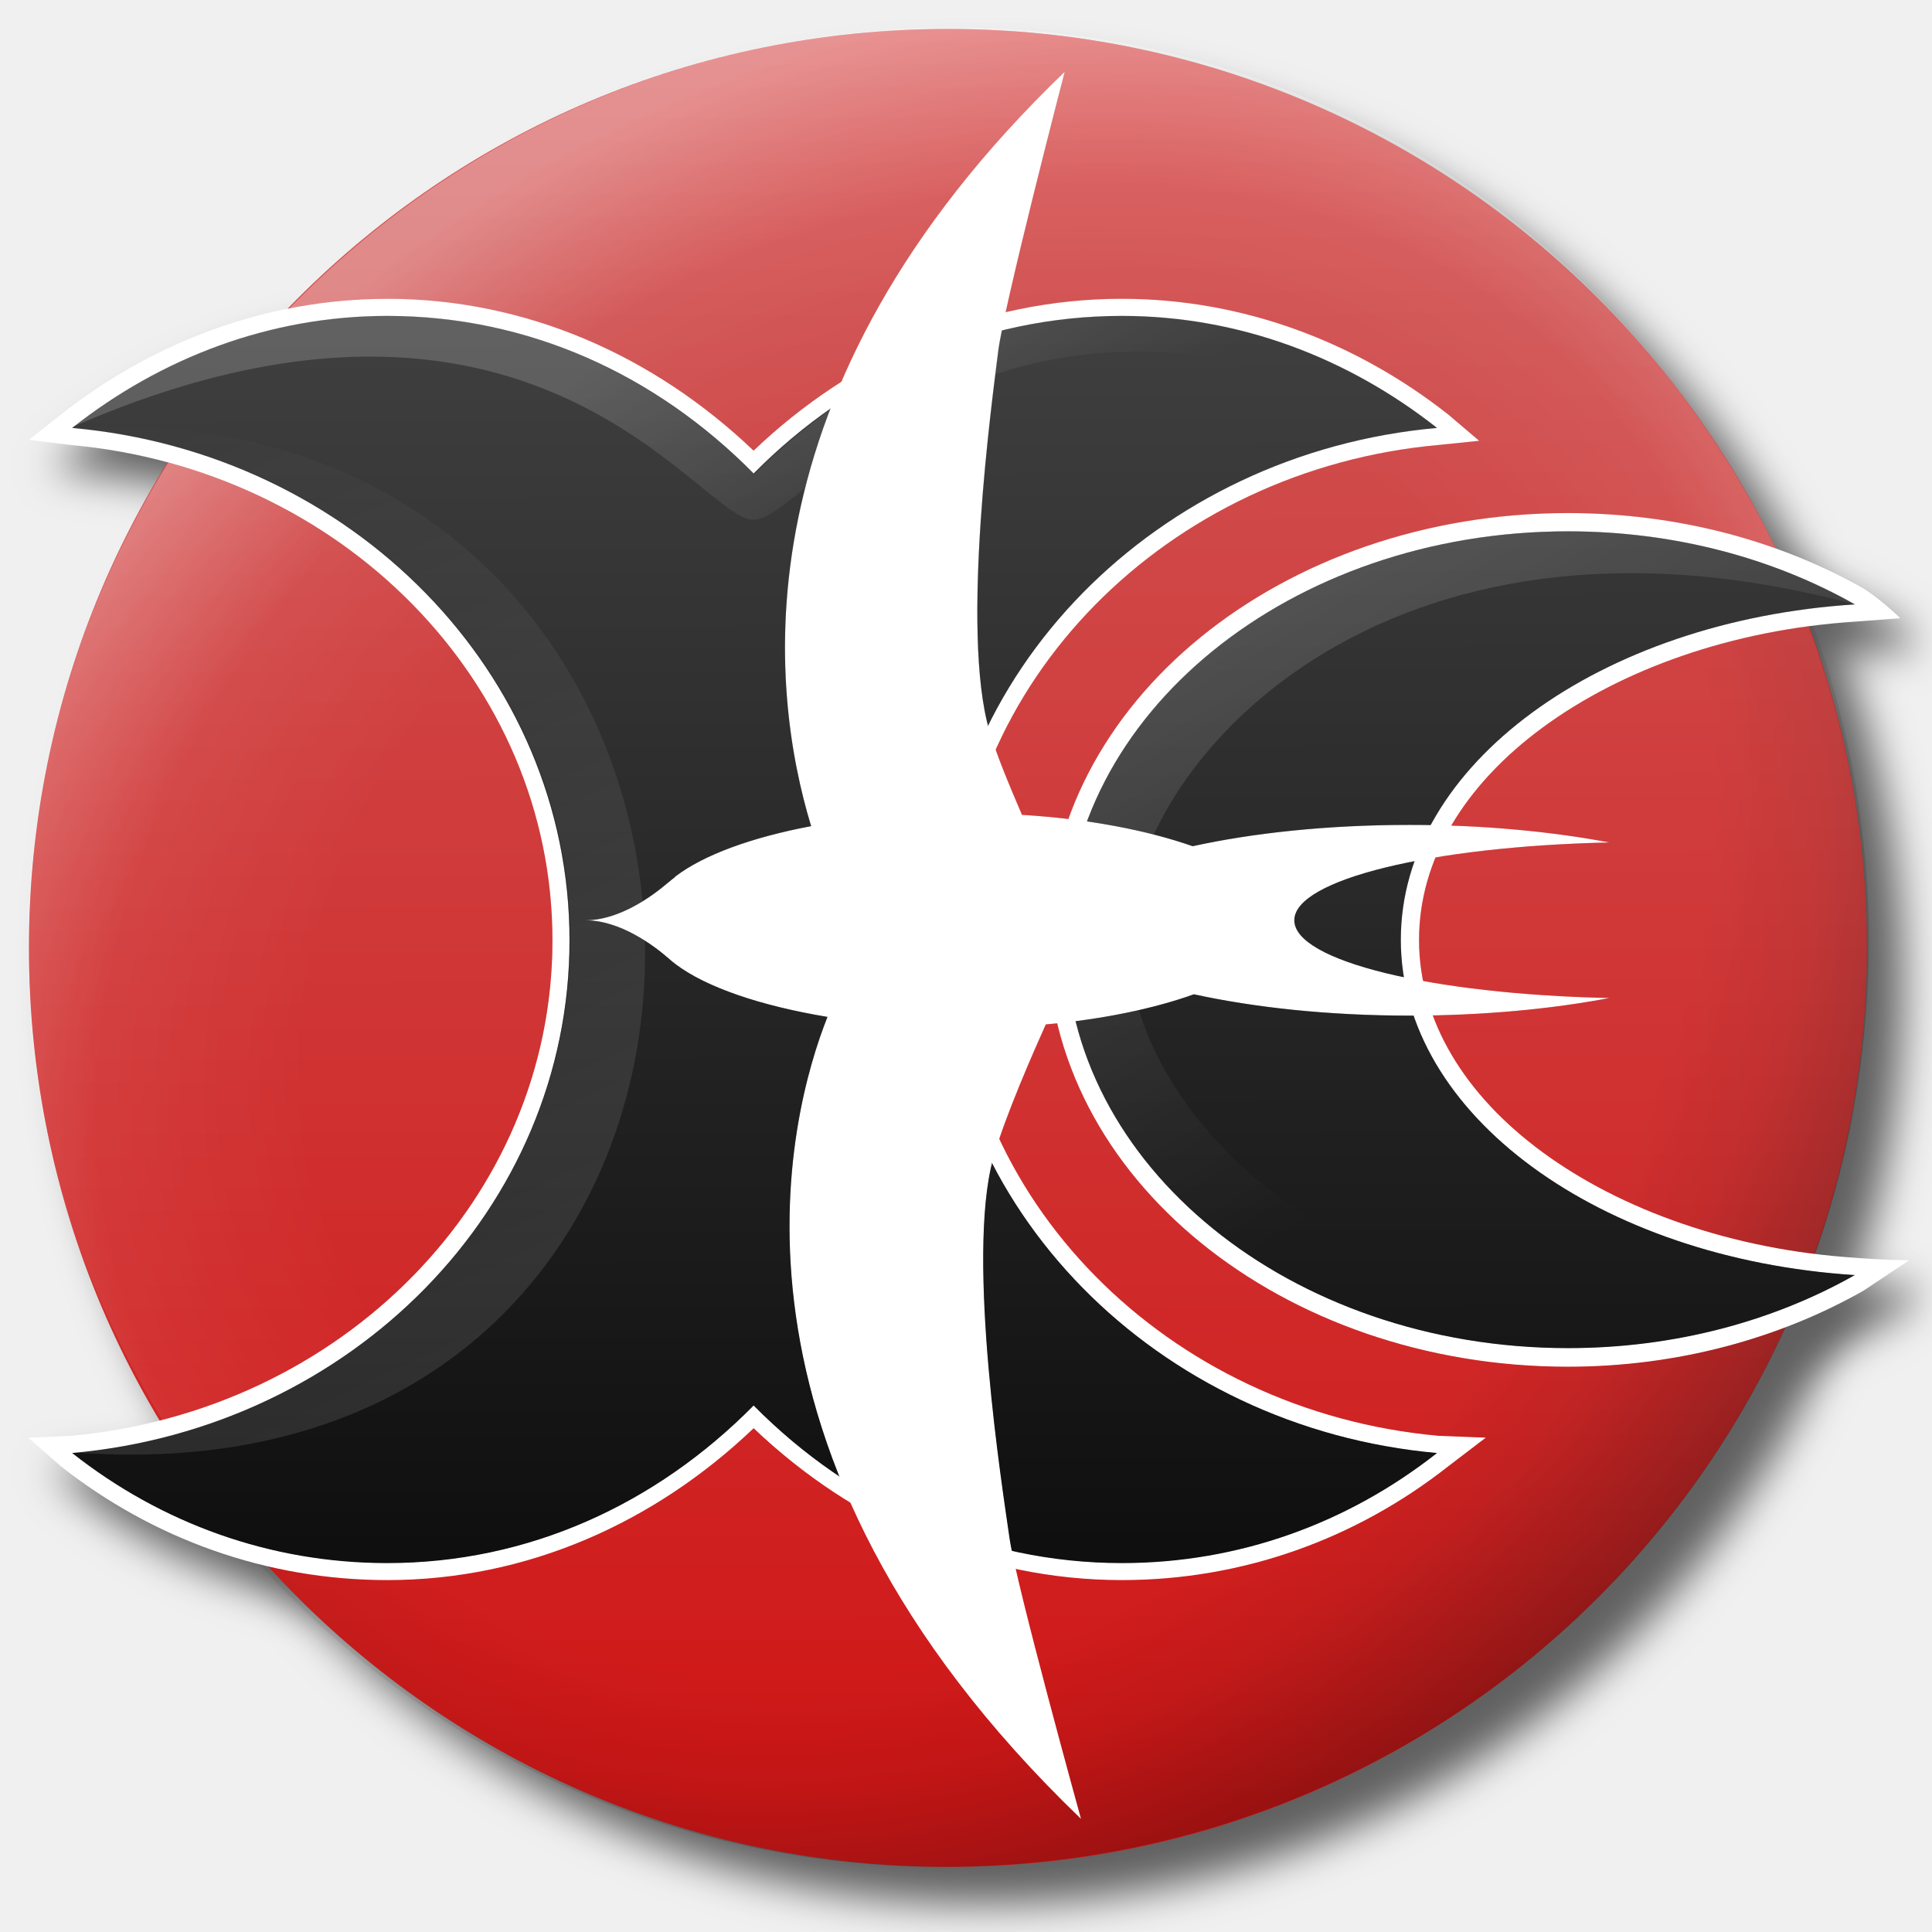
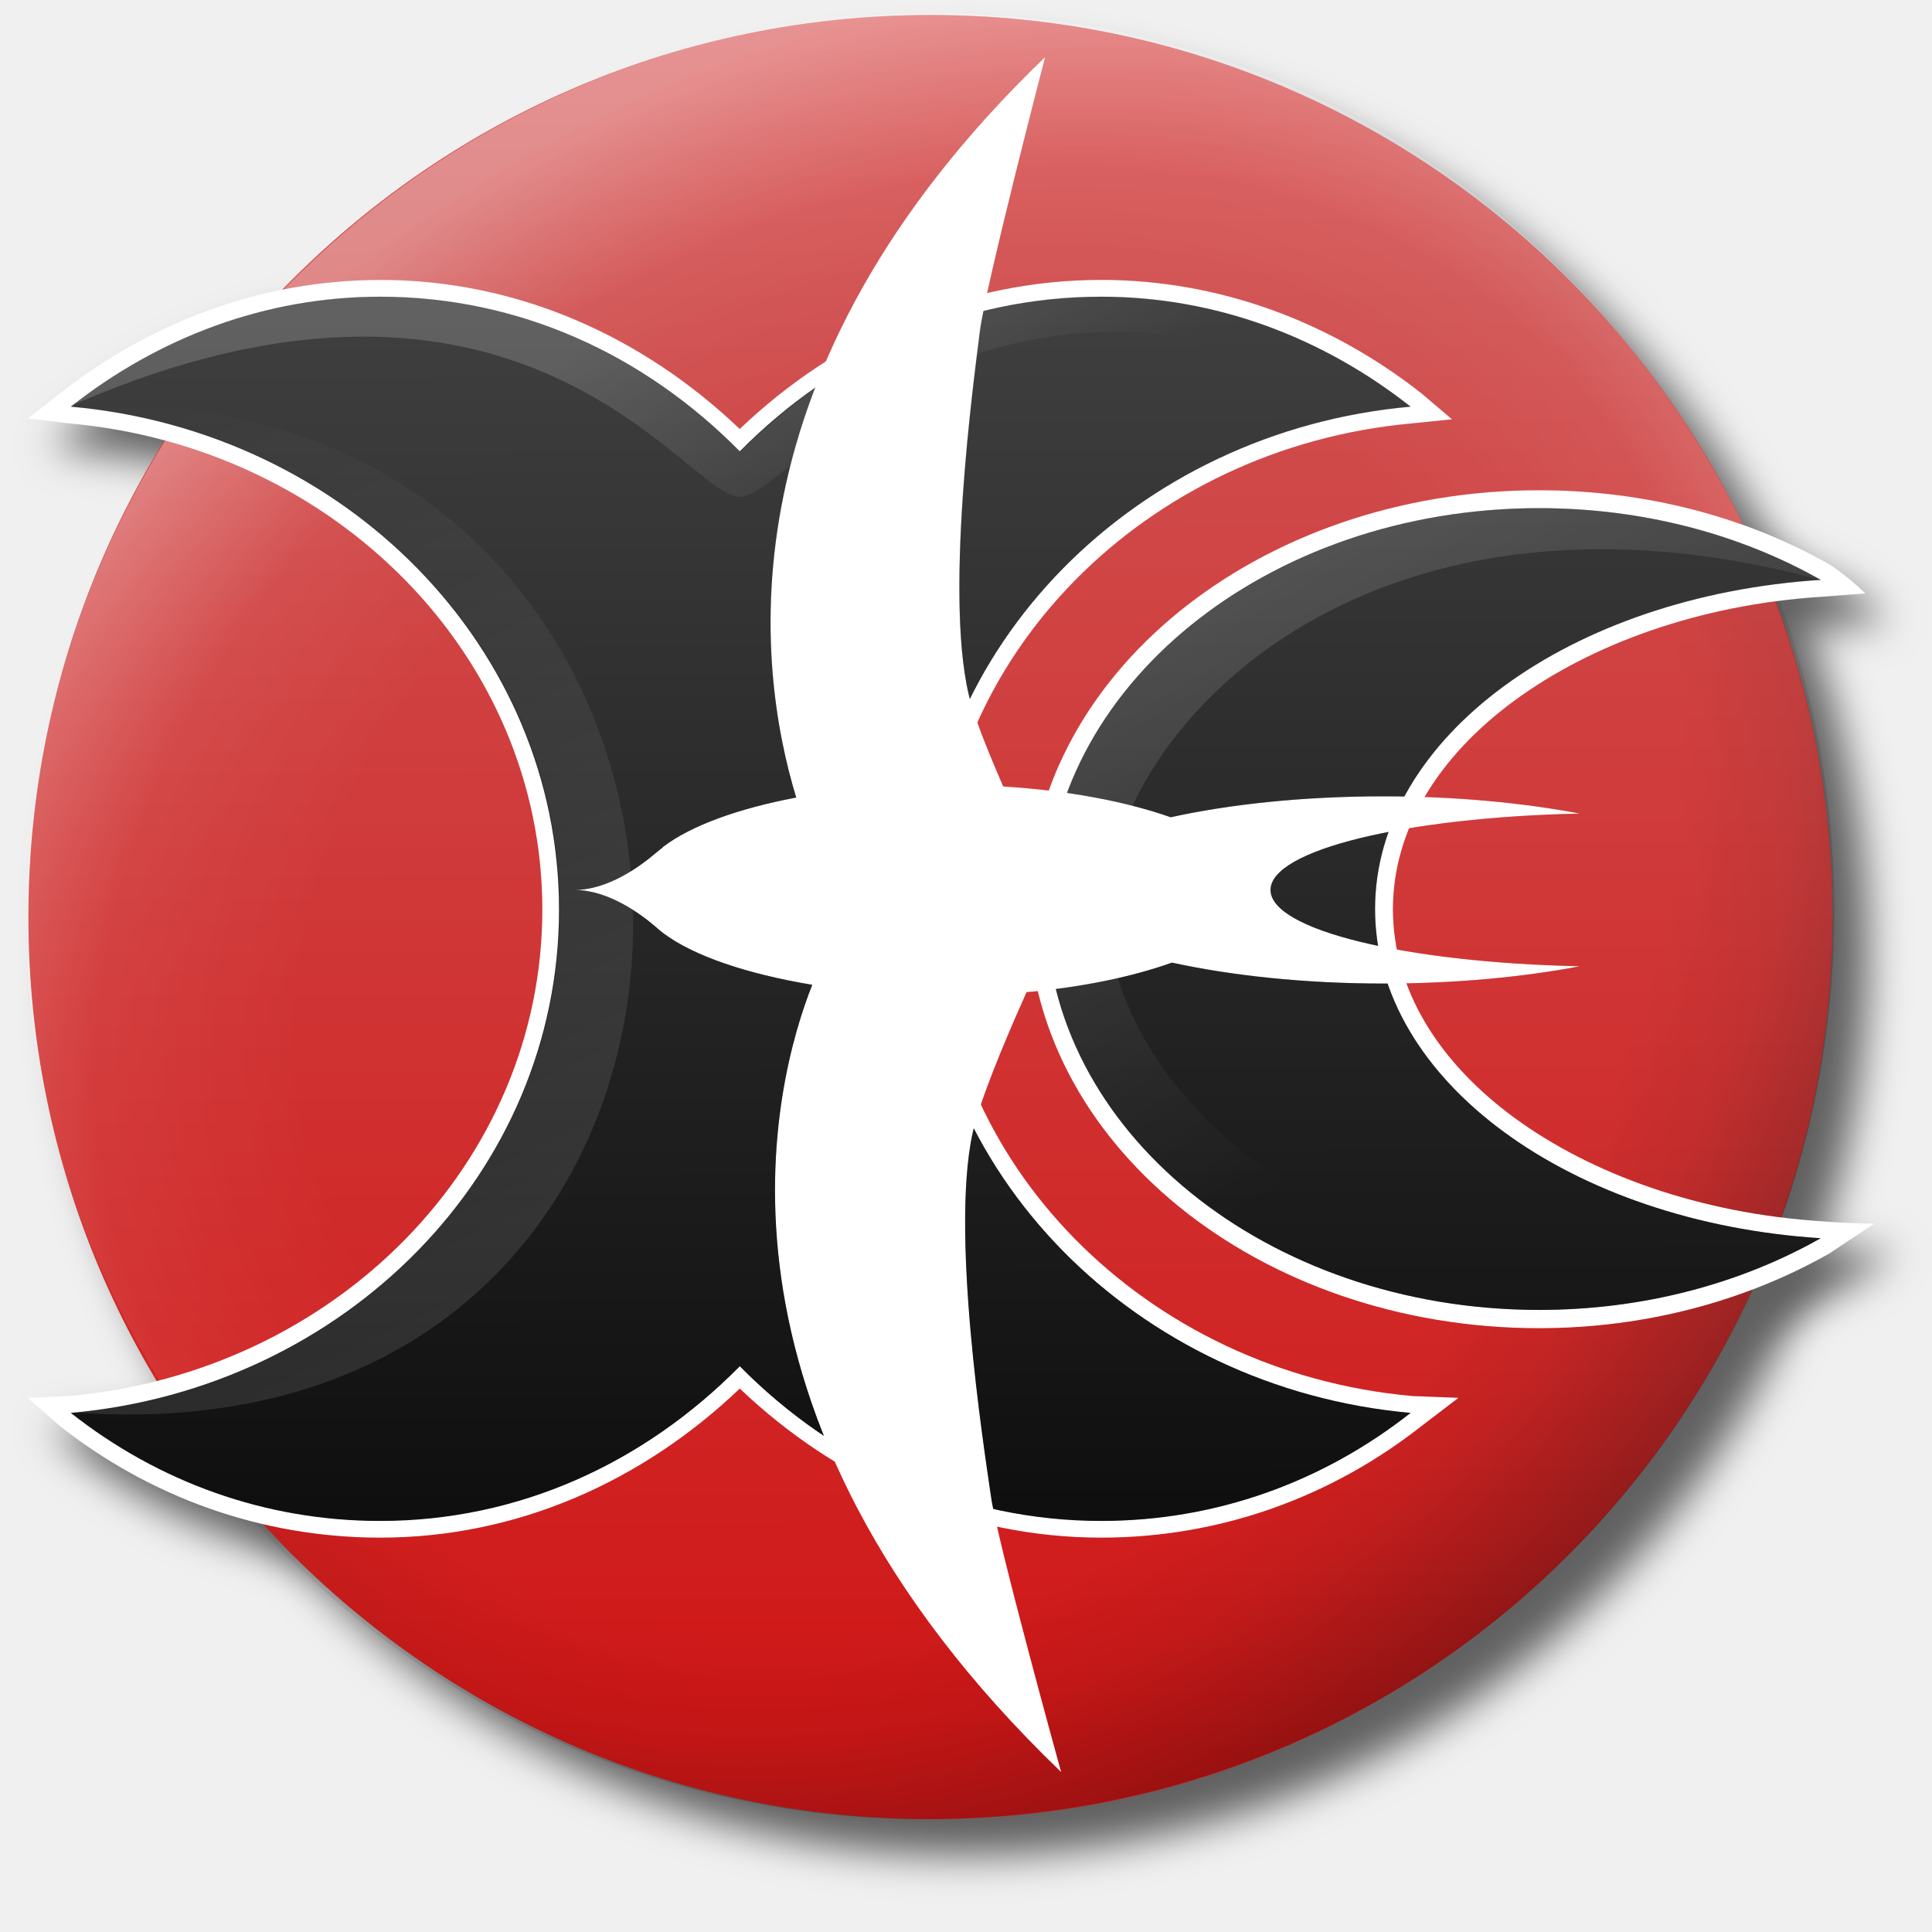
- <svg xmlns="http://www.w3.org/2000/svg" xmlns:xlink="http://www.w3.org/1999/xlink" width="267" height="267" id="svg6431" version="1.1" style="display:inline;enable-background:new" enable-background="new">
+ <svg xmlns="http://www.w3.org/2000/svg" xmlns:xlink="http://www.w3.org/1999/xlink" width="267" height="267" id="svg6431" version="1.1" style="display:inline;enable-background:new" viewBox="0 -14.8 272 272">
  <defs id="defs6433">
    <linearGradient id="linearGradient3737">
      <stop style="stop-color:#000000;stop-opacity:1;" offset="0" id="stop3739" />
      <stop style="stop-color:#ffffff;stop-opacity:1;" offset="1" id="stop3741" />
    </linearGradient>
    <linearGradient id="linearGradient5077">
      <stop style="stop-color:#fffeff;stop-opacity:1;" offset="0" id="stop5079" />
      <stop style="stop-color:#fffeff;stop-opacity:0;" offset="1" id="stop5081" />
    </linearGradient>
    <linearGradient id="linearGradient5091">
      <stop style="stop-color:#fffeff;stop-opacity:1;" offset="0" id="stop5093" />
      <stop style="stop-color:#fffeff;stop-opacity:0;" offset="1" id="stop5095" />
    </linearGradient>
    <linearGradient id="linearGradient5097">
      <stop style="stop-color:#fffeff;stop-opacity:1;" offset="0" id="stop5099" />
      <stop style="stop-color:#fffeff;stop-opacity:0;" offset="1" id="stop5101" />
    </linearGradient>
    <linearGradient xlink:href="#linearGradient5097" id="linearGradient6720" gradientUnits="userSpaceOnUse" gradientTransform="matrix(2.763134,0,0,2.821533,-909.8943,337.7867)" x1="354.729" y1="231.96" x2="331.811" y2="182.338" />
    <linearGradient xlink:href="#linearGradient5091" id="linearGradient6722" gradientUnits="userSpaceOnUse" gradientTransform="matrix(2.763134,0,0,2.821533,-909.8943,337.7867)" x1="362.675" y1="176.071" x2="371.379" y2="189.978" />
    <linearGradient xlink:href="#linearGradient5077" id="linearGradient6724" gradientUnits="userSpaceOnUse" gradientTransform="matrix(8.394934,0,0,8.394951,-5.622329,-7776.198)" spreadMethod="pad" x1="20.249" y1="1029.575" x2="25.564" y2="1038.782" />
    <radialGradient id="radialGradient5029-1" gradientUnits="userSpaceOnUse" cx="47.25" cy="82.5" r="3.78" fx="47.25" fy="82.5" gradientTransform="matrix(0.205043,0,0,0.205043,63.39111,1005.405)">
      <stop offset="0.286" style="stop-color:#000000;stop-opacity:0;" id="stop5031-7" />
      <stop id="stop4671-4" style="stop-color:#000000;stop-opacity:0;" offset="0.7" />
      <stop offset="0.8" style="stop-color:#000000;stop-opacity:0.196;" id="stop3766" />
      <stop offset="1.00" style="stop-color: rgb(0, 0, 0);" id="stop5033-0" />
    </radialGradient>
    <radialGradient r="15.977" fy="15.935" fx="15.977" cy="15.935" cx="15.977" gradientTransform="matrix(8.011541,-6.391535,5.190444,6.50602,-83.45232,125.4452)" gradientUnits="userSpaceOnUse" id="radialGradient3106" xlink:href="#radialGradient5029-1" />
    <radialGradient id="radialGradient5021-4" gradientUnits="userSpaceOnUse" cx="47.25" cy="82.5" r="3.78" fx="47.25" fy="82.5" gradientTransform="matrix(0.205043,0,0,0.205043,63.39111,1005.405)">
      <stop offset="0" style="stop-color:#ffffff;stop-opacity:0;" id="stop5025-8" />
      <stop id="stop3768" style="stop-color:#ffffff;stop-opacity:0;" offset="0.6" />
      <stop id="stop3721-8" style="stop-color:#ffffff;stop-opacity:0.196;" offset="0.8" />
      <stop id="stop3719-2" style="stop-color:#ffffff;stop-opacity:1;" offset="1" />
    </radialGradient>
    <radialGradient r="15.977" fy="-13.203" fx="26.492" cy="-13.203" cx="26.492" gradientTransform="matrix(4.322631,6.019453,-7.667295,5.505988,-92.44255,40.33294)" gradientUnits="userSpaceOnUse" id="radialGradient3743" xlink:href="#radialGradient5021-4" />
-     <filter id="filter3765" color-interpolation-filters="sRGB">
+     <filter id="filter3765" style="color-interpolation-filters:sRGB">
      <feBlend mode="lighten" in2="BackgroundImage" id="feBlend3767" />
    </filter>
-     <filter id="filter3884" color-interpolation-filters="sRGB">
+     <filter id="filter3884" style="color-interpolation-filters:sRGB">
      <feBlend mode="multiply" in2="BackgroundImage" id="feBlend3886" />
    </filter>
    <linearGradient xlink:href="#linearGradient3737" id="linearGradient3743" x1="131.902" y1="267" x2="131.221" y2="0" gradientUnits="userSpaceOnUse" />
    <filter id="filter3905">
      <feGaussianBlur stdDeviation="1.012" id="feGaussianBlur3907" />
    </filter>
    <filter id="filter3909">
      <feGaussianBlur stdDeviation="0.356" id="feGaussianBlur3911" />
    </filter>
    <filter id="filter3913">
      <feGaussianBlur stdDeviation="1.012" id="feGaussianBlur3915" />
    </filter>
    <filter id="filter3917">
      <feGaussianBlur stdDeviation="2.827" id="feGaussianBlur3919" />
    </filter>
  </defs>
-   <g id="layer4" style="opacity:0.6;display:inline;filter:url(#filter3884)" transform="translate(2.999992,2.999999)">
-     <g transform="matrix(2.763134,0,0,2.821533,-904.7377,-450.5755)" id="g28-4-8" style="fill:#ffffff;fill-opacity:1;stroke:none;display:inline;filter:url(#filter3905)">
+   <g id="layer4" style="display:inline;opacity:0.6;filter:url(#filter3884)" transform="translate(2.999992,-13.68749)">
+     <g transform="matrix(2.763134,0,0,2.821533,-904.7377,-450.5755)" id="g28-4-8" style="display:inline;fill:#ffffff;fill-opacity:1;stroke:none;filter:url(#filter3905)">
      <g id="g30-9-2" style="fill:#ffffff;fill-opacity:1;stroke:none" />
      <g id="g34-2-0" style="fill:#ffffff;fill-opacity:1;stroke:none" />
      <g id="g34-8-4-2" style="fill:#ffffff;fill-opacity:1;stroke:none" />
    </g>
-     <path style="fill:#000000;fill-opacity:1;fill-rule:nonzero;stroke:none;display:inline;filter:url(#filter3909);enable-background:new" id="path5438-7" d="m 31.954,15.935 a 15.977,15.977 0 1 1 -31.954,0 15.977,15.977 0 1 1 31.954,0 z" transform="matrix(7.948951,0,0,7.948951,5.957061,6.435168)" />
-     <g transform="matrix(2.763134,0,0,2.821533,-906.7377,-454.5755)" id="g28-4-1" style="fill:#000000;fill-opacity:1;stroke:none;display:inline;filter:url(#filter3913);enable-background:new">
+     <circle style="display:inline;fill:#000000;fill-opacity:1;fill-rule:nonzero;stroke:none;filter:url(#filter3909);enable-background:new" id="path5438-7" transform="matrix(7.948951,0,0,7.948951,5.957061,6.435168)" cx="15.977" cy="15.935" r="15.977" />
+     <g transform="matrix(2.763134,0,0,2.821533,-906.7377,-454.5755)" id="g28-4-1" style="display:inline;fill:#000000;fill-opacity:1;stroke:none;filter:url(#filter3913);enable-background:new">
      <g id="g30-9-26" style="fill:#000000;fill-opacity:1;stroke:none">
-         <path style="fill:#000000;fill-opacity:1" d="m 406.625,186.594 c -14.264,0 -26.031,9.25 -26.031,20.906 0,11.655 11.767,20.906 26.031,20.906 5.484,0 10.576,-1.387 14.781,-3.719 0,0 2.297,-1.497 2.297,-1.497 -1.381,-0.012 -2.66,-0.118 -2.66,-0.118 -6.222,-0.391 -11.756,-2.356 -15.669,-5.166 -3.913,-2.81 -6.188,-6.464 -6.188,-10.406 0,-3.942 2.274,-7.589 6.188,-10.406 3.913,-2.818 9.435,-4.795 15.656,-5.185 0,0 2.228,-0.166 2.228,-0.166 -1.082,-1.014 -1.853,-1.461 -1.853,-1.461 -4.209,-2.333 -9.3,-3.688 -14.781,-3.688 l 0,-2e-5 z" id="path4602-0" />
+         <path style="fill:#000000;fill-opacity:1" d="m 406.625,186.594 c -14.264,0 -26.031,9.25 -26.031,20.906 0,11.655 11.767,20.906 26.031,20.906 5.484,0 10.576,-1.387 14.781,-3.719 0,0 2.297,-1.497 2.297,-1.497 -1.381,-0.012 -2.66,-0.118 -2.66,-0.118 -6.222,-0.391 -11.756,-2.356 -15.669,-5.166 -3.913,-2.81 -6.188,-6.464 -6.188,-10.406 0,-3.942 2.274,-7.589 6.188,-10.406 3.913,-2.818 9.435,-4.795 15.656,-5.185 0,0 2.228,-0.166 2.228,-0.166 -1.082,-1.014 -1.853,-1.461 -1.853,-1.461 -4.209,-2.333 -9.3,-3.688 -14.781,-3.688 z" id="path4602-0" />
      </g>
      <g id="g34-2-4" style="fill:#000000;fill-opacity:1;stroke:none" />
      <g id="g34-8-4-9" style="fill:#000000;fill-opacity:1;stroke:none" />
    </g>
-     <path style="fill:#000000;fill-opacity:1;display:inline;filter:url(#filter3917);enable-background:new" d="m 53.675,42.299 c -16.747,0 -32.402,5.974 -45.123,16.002 0,0 -4.422,3.487 -4.422,3.487 0,0 5.734,0.705 5.734,0.705 37.502,3.35 66.635,32.798 66.635,68.471 0,35.679 -29.132,65.119 -66.635,68.472 0,0 -5.796,0.269 -5.796,0.269 0,0 4.484,3.931 4.484,3.931 12.737,10.036 28.402,15.741 45.123,15.741 19.353,0 36.974,-7.956 50.632,-20.987 13.689,13.052 31.532,20.987 50.894,20.987 16.72,0 32.383,-5.701 45.123,-15.741 0,0 5.175,-3.946 5.175,-3.946 0,0 -6.487,-0.252 -6.487,-0.252 -37.504,-3.352 -66.897,-32.8 -66.897,-68.472 0,-35.662 29.394,-65.123 66.897,-68.471 0,0 5.575,-0.571 5.575,-0.571 0,0 -4.263,-3.624 -4.263,-3.624 -12.723,-10.024 -28.376,-16.002 -45.123,-16.002 -19.362,0 -37.205,7.934 -50.894,20.987 C 90.65,50.253 73.028,42.299 53.675,42.299 l 0,8.39e-4 z" id="path4484-4" />
+     <path style="display:inline;fill:#000000;fill-opacity:1;filter:url(#filter3917);enable-background:new" d="m 53.675,42.299 c -16.747,0 -32.402,5.974 -45.123,16.002 0,0 -4.422,3.487 -4.422,3.487 0,0 5.734,0.705 5.734,0.705 37.502,3.35 66.635,32.798 66.635,68.471 0,35.679 -29.132,65.119 -66.635,68.472 0,0 -5.796,0.269 -5.796,0.269 0,0 4.484,3.931 4.484,3.931 12.737,10.036 28.402,15.741 45.123,15.741 19.353,0 36.974,-7.956 50.632,-20.987 13.689,13.052 31.532,20.987 50.894,20.987 16.72,0 32.383,-5.701 45.123,-15.741 0,0 5.175,-3.946 5.175,-3.946 0,0 -6.487,-0.252 -6.487,-0.252 -37.504,-3.352 -66.897,-32.8 -66.897,-68.472 0,-35.662 29.394,-65.123 66.897,-68.471 0,0 5.575,-0.571 5.575,-0.571 0,0 -4.263,-3.624 -4.263,-3.624 -12.723,-10.024 -28.376,-16.002 -45.123,-16.002 -19.362,0 -37.205,7.934 -50.894,20.987 C 90.65,50.253 73.028,42.299 53.675,42.299 v 8.39e-4 z" id="path4484-4" />
  </g>
-   <g id="layer3" style="display:inline" transform="translate(2.999992,211)">
-     <path style="fill:#d01717;fill-opacity:1;fill-rule:nonzero;stroke:none;display:inline" id="path5438" d="m 31.954,15.935 a 15.977,15.977 0 1 1 -31.954,0 15.977,15.977 0 1 1 31.954,0 z" transform="matrix(7.948951,0,0,7.948951,1,-206.6648)" />
+   <g id="layer3" style="display:inline" transform="translate(2.999992,194.3125)">
+     <circle style="display:inline;fill:#d01717;fill-opacity:1;fill-rule:nonzero;stroke:none" id="path5438" transform="matrix(7.948951,0,0,7.948951,1,-206.6648)" cx="15.977" cy="15.935" r="15.977" />
  </g>
-   <g id="layer2" style="opacity:0.343;display:inline" transform="translate(2.999992,2.999999)">
-     <path style="fill:url(#radialGradient3106);fill-opacity:1;fill-rule:nonzero;stroke:none;display:inline" d="M 25.6,204.562 C 48.989,235.165 85.765,255 127.256,255 c 71.656,0 128,-57.308 128,-128 0,-18.439 -3.981,-35.911 -11,-51.75 L 25.6,204.562 z" id="path4663" />
-     <path style="fill:url(#radialGradient3743);fill-opacity:1;fill-rule:nonzero;stroke:none;display:inline" d="M 27.915,205.591 244.258,76.664 C 223.598,31.588 181.053,0.8 128.8,0.8 58.108,0.8 0.8,58.107 0.8,128.799 c 0,29.201 10.654,55.254 27.115,76.791 z" id="path5438-17" />
+   <g id="layer2" style="display:inline;opacity:0.343" transform="translate(2.999992,-13.68749)">
+     <path style="display:inline;fill:url(#radialGradient3106);fill-opacity:1;fill-rule:nonzero;stroke:none" d="M 25.6,204.562 C 48.989,235.165 85.765,255 127.256,255 c 71.656,0 128,-57.308 128,-128 0,-18.439 -3.981,-35.911 -11,-51.75 z" id="path4663" />
+     <path style="display:inline;fill:url(#radialGradient3743);fill-opacity:1;fill-rule:nonzero;stroke:none" d="M 27.915,205.591 244.258,76.664 C 223.598,31.588 181.053,0.8 128.8,0.8 58.108,0.8 0.8,58.107 0.8,128.799 c 0,29.201 10.654,55.254 27.115,76.791 z" id="path5438-17" />
  </g>
-   <g id="layer10" style="display:inline" transform="translate(2.999992,2.999999)">
-     <g transform="matrix(2.763134,0,0,2.821533,-909.8943,-458.5755)" id="g28-4" style="fill:#ffffff;fill-opacity:1;stroke:none;display:inline">
+   <g id="layer10" style="display:inline" transform="translate(2.999992,-13.68749)">
+     <g transform="matrix(2.763134,0,0,2.821533,-909.8943,-458.5755)" id="g28-4" style="display:inline;fill:#ffffff;fill-opacity:1;stroke:none">
      <g id="g30-9" style="fill:#ffffff;fill-opacity:1;stroke:none">
-         <path style="fill:#ffffff;fill-opacity:1" d="m 406.625,186.594 c -14.264,0 -26.031,9.25 -26.031,20.906 0,11.655 11.767,20.906 26.031,20.906 5.484,0 10.576,-1.387 14.781,-3.719 0,0 2.297,-1.497 2.297,-1.497 -1.381,-0.012 -2.66,-0.118 -2.66,-0.118 -6.222,-0.391 -11.756,-2.356 -15.669,-5.166 -3.913,-2.81 -6.188,-6.464 -6.188,-10.406 0,-3.942 2.274,-7.589 6.188,-10.406 3.913,-2.818 9.435,-4.795 15.656,-5.185 0,0 2.228,-0.166 2.228,-0.166 -1.082,-1.014 -1.853,-1.461 -1.853,-1.461 -4.209,-2.333 -9.3,-3.688 -14.781,-3.688 l 0,-2e-5 z" id="path4602" />
+         <path style="fill:#ffffff;fill-opacity:1" d="m 406.625,186.594 c -14.264,0 -26.031,9.25 -26.031,20.906 0,11.655 11.767,20.906 26.031,20.906 5.484,0 10.576,-1.387 14.781,-3.719 0,0 2.297,-1.497 2.297,-1.497 -1.381,-0.012 -2.66,-0.118 -2.66,-0.118 -6.222,-0.391 -11.756,-2.356 -15.669,-5.166 -3.913,-2.81 -6.188,-6.464 -6.188,-10.406 0,-3.942 2.274,-7.589 6.188,-10.406 3.913,-2.818 9.435,-4.795 15.656,-5.185 0,0 2.228,-0.166 2.228,-0.166 -1.082,-1.014 -1.853,-1.461 -1.853,-1.461 -4.209,-2.333 -9.3,-3.688 -14.781,-3.688 z" id="path4602" />
      </g>
      <g id="g34-2" style="fill:#ffffff;fill-opacity:1;stroke:none" />
      <g id="g34-8-4" style="fill:#ffffff;fill-opacity:1;stroke:none" />
    </g>
-     <path transform="matrix(8.394934,0,0,8.394951,-5.622329,-8572.56)" style="fill:#ffffff;fill-opacity:1;display:inline" d="m 6.688,1025.719 c -1.995,0 -3.86,0.712 -5.375,1.906 0,0 -0.527,0.415 -0.527,0.415 0,0 0.683,0.084 0.683,0.084 4.467,0.399 7.938,3.907 7.938,8.156 0,4.25 -3.47,7.757 -7.938,8.156 0,0 -0.69,0.032 -0.69,0.032 0,0 0.534,0.468 0.534,0.468 1.517,1.196 3.383,1.875 5.375,1.875 2.305,0 4.404,-0.948 6.031,-2.5 1.631,1.555 3.756,2.5 6.062,2.5 1.992,0 3.857,-0.679 5.375,-1.875 0,0 0.616,-0.47 0.616,-0.47 0,0 -0.773,-0.03 -0.773,-0.03 -4.467,-0.399 -7.969,-3.907 -7.969,-8.156 0,-4.248 3.501,-7.757 7.969,-8.156 0,0 0.664,-0.068 0.664,-0.068 0,0 -0.508,-0.432 -0.508,-0.432 -1.516,-1.194 -3.38,-1.906 -5.375,-1.906 -2.306,0 -4.432,0.945 -6.062,2.5 -1.627,-1.552 -3.726,-2.5 -6.031,-2.5 l 0,10e-5 z" id="path4484" />
+     <path transform="matrix(8.394934,0,0,8.394951,-5.622329,-8572.56)" style="display:inline;fill:#ffffff;fill-opacity:1" d="m 6.688,1025.719 c -1.995,0 -3.86,0.712 -5.375,1.906 0,0 -0.527,0.415 -0.527,0.415 0,0 0.683,0.084 0.683,0.084 4.467,0.399 7.938,3.907 7.938,8.156 0,4.25 -3.47,7.757 -7.938,8.156 0,0 -0.69,0.032 -0.69,0.032 0,0 0.534,0.468 0.534,0.468 1.517,1.196 3.383,1.875 5.375,1.875 2.305,0 4.404,-0.948 6.031,-2.5 1.631,1.555 3.756,2.5 6.062,2.5 1.992,0 3.857,-0.679 5.375,-1.875 0,0 0.616,-0.47 0.616,-0.47 0,0 -0.773,-0.03 -0.773,-0.03 -4.467,-0.399 -7.969,-3.907 -7.969,-8.156 0,-4.248 3.501,-7.757 7.969,-8.156 0,0 0.664,-0.068 0.664,-0.068 0,0 -0.508,-0.432 -0.508,-0.432 -1.516,-1.194 -3.38,-1.906 -5.375,-1.906 -2.306,0 -4.432,0.945 -6.062,2.5 -1.627,-1.552 -3.726,-2.5 -6.031,-2.5 v 10e-5 z" id="path4484" />
  </g>
-   <g id="layer1" transform="translate(2.999992,-793.3622)" style="display:inline">
+   <g id="layer1" transform="translate(2.999992,-810.0497)" style="display:inline">
    <g style="fill:#000000" id="g30" transform="matrix(2.763134,0,0,2.821533,-909.8943,337.7867)">
      <path id="path32" d="m 398.274,207.492 c 0,-8.577 9.966,-15.625 22.708,-16.425 -4.068,-2.255 -9.011,-3.578 -14.346,-3.578 -13.878,0 -25.129,8.955 -25.129,20.003 0,11.046 11.251,20.003 25.129,20.003 5.334,0 10.278,-1.323 14.346,-3.578 -12.742,-0.801 -22.708,-7.848 -22.708,-16.425 z" style="fill:#000000" />
    </g>
-     <path transform="matrix(8.394934,0,0,8.394951,-5.622329,-7776.198)" style="fill:#000000" id="path7570" d="m 6.688,1026 c -1.926,0 -3.718,0.685 -5.188,1.844 4.603,0.411 8.188,4.032 8.188,8.437 0,4.406 -3.584,8.026 -8.188,8.438 1.469,1.158 3.261,1.812 5.188,1.812 2.324,0 4.425,-0.968 6.031,-2.594 1.606,1.626 3.738,2.594 6.062,2.594 1.926,0 3.718,-0.654 5.188,-1.812 -4.603,-0.411 -8.219,-4.031 -8.219,-8.438 0,-4.406 3.615,-8.027 8.219,-8.437 -1.47,-1.158 -3.261,-1.844 -5.188,-1.844 -2.324,0 -4.457,0.968 -6.062,2.594 C 11.113,1026.968 9.012,1026 6.688,1026 z" />
+     <path transform="matrix(8.394934,0,0,8.394951,-5.622329,-7776.198)" style="fill:#000000" id="path7570" d="m 6.688,1026 c -1.926,0 -3.718,0.685 -5.188,1.844 4.603,0.411 8.188,4.032 8.188,8.437 0,4.406 -3.584,8.026 -8.188,8.438 1.469,1.158 3.261,1.812 5.188,1.812 2.324,0 4.425,-0.968 6.031,-2.594 1.606,1.626 3.738,2.594 6.062,2.594 1.926,0 3.718,-0.654 5.188,-1.812 -4.603,-0.411 -8.219,-4.031 -8.219,-8.438 0,-4.406 3.615,-8.027 8.219,-8.437 -1.47,-1.158 -3.261,-1.844 -5.188,-1.844 -2.324,0 -4.457,0.968 -6.062,2.594 C 11.113,1026.968 9.012,1026 6.688,1026 Z" />
  </g>
-   <g style="display:inline;opacity:0.323" transform="translate(2.999992,-793.3622)" id="g3651">
-     <path id="path3659" d="m 6.944,852.396 c 19.323,1.727 36.538,10.189 48.923,22.843 12.385,12.655 19.939,29.5 19.939,47.995 0,18.495 -7.554,35.341 -19.939,47.994 C 43.482,983.881 26.266,992.344 6.944,994.071 60.574,998.228 86.554,961.466 86.136,924.336 85.719,887.205 58.904,849.707 6.944,852.396 z" style="opacity:0.5;fill:url(#linearGradient6720);fill-opacity:1" />
+   <g style="display:inline;opacity:0.323" transform="translate(2.999992,-810.0497)" id="g3651">
+     <path id="path3659" d="m 6.944,852.396 c 19.323,1.727 36.538,10.189 48.923,22.843 12.385,12.655 19.939,29.5 19.939,47.995 0,18.495 -7.554,35.341 -19.939,47.994 C 43.482,983.881 26.266,992.344 6.944,994.071 60.574,998.228 86.554,961.466 86.136,924.336 85.719,887.205 58.904,849.707 6.944,852.396 Z" style="opacity:0.5;fill:url(#linearGradient6720);fill-opacity:1" />
    <path id="path3661" d="m 195.533,852.396 c -12.337,-9.721 -27.336,-15.426 -43.508,-15.426 -19.51,0 -37.308,8.293 -50.789,21.941 -13.481,-13.649 -31.276,-21.941 -50.786,-21.941 -16.173,0 -31.171,5.703 -43.506,15.426 63.661,-27.857 86.738,12.807 94.17,12.807 7.91,0 31.887,-42.276 94.419,-12.807 z" style="opacity:0.6;fill:url(#linearGradient6722);fill-opacity:1" />
    <path id="path3663" d="m 152.863,923.233 c 0,-24.201 35.268,-63.815 100.472,-46.344 -11.24,-6.363 -24.899,-10.095 -39.64,-10.095 -38.347,0 -69.435,25.267 -69.435,56.44 0,31.166 31.088,56.439 69.435,56.439 14.739,0 28.4,-3.733 39.64,-10.096 -61.788,16.557 -100.472,-18.979 -100.472,-46.343 z" style="opacity:0.6;fill:url(#linearGradient6724);fill-opacity:1;stroke:none" />
  </g>
-   <g id="layer7" style="display:inline" transform="translate(2.999992,2.999999)">
-     <g transform="matrix(2.763134,0,0,2.756176,-909.8943,-443.5479)" id="g46" style="fill:#ffffff;fill-opacity:1;stroke:none;display:inline">
-       <path style="fill:#ffffff;fill-opacity:1;stroke:none" d="m 26.781,1.25 c -8.25,7.927 -7.333,15.43 -6.312,18.781 -1.491,0.282 -2.677,0.718 -3.375,1.25 -0.011,0.008 -0.021,0.023 -0.031,0.031 -0.02,0.019 -0.058,0.041 -0.156,0.125 -0.36,0.309 -1.192,0.938 -2.062,0.938 0.871,0 1.703,0.628 2.062,0.938 0.059,0.054 0.119,0.104 0.188,0.156 0.764,0.576 2.111,1.034 3.781,1.312 -0.956,2.406 -3.246,10.775 6.312,19.969 0,0 -1.62,-5.853 -1.781,-7 C 25.245,36.603 24.319,30.792 25,28.312 c 0.277,-1.011 1.022,-2.699 1.312,-3.344 1.435,-0.129 2.695,-0.395 3.688,-0.75 1.486,0.324 3.325,0.531 5.375,0.531 1.845,0 3.562,-0.17 4.969,-0.438 C 35.937,24.218 32.5,23.392 32.5,22.375 c 0,-1.017 3.437,-1.842 7.844,-1.938 C 38.937,20.17 37.22,20 35.375,20 c -2.064,0 -3.915,0.203 -5.406,0.531 -1.122,-0.394 -2.583,-0.679 -4.25,-0.781 -0.322,-0.746 -0.654,-1.551 -0.812,-2.094 C 24.18,15.164 24.986,9.363 25.125,8.219 25.266,7.075 26.781,1.25 26.781,1.25 z" id="swift" transform="matrix(2.008585,0,0,2.013655,327.6683,160.9288)" />
+   <g id="layer7" style="display:inline" transform="translate(2.999992,-13.68749)">
+     <g transform="matrix(2.763134,0,0,2.756176,-909.8943,-443.5479)" id="g46" style="display:inline;fill:#ffffff;fill-opacity:1;stroke:none">
+       <path style="fill:#ffffff;fill-opacity:1;stroke:none" d="m 26.781,1.25 c -8.25,7.927 -7.333,15.43 -6.312,18.781 -1.491,0.282 -2.677,0.718 -3.375,1.25 -0.011,0.008 -0.021,0.023 -0.031,0.031 -0.02,0.019 -0.058,0.041 -0.156,0.125 -0.36,0.309 -1.192,0.938 -2.062,0.938 0.871,0 1.703,0.628 2.062,0.938 0.059,0.054 0.119,0.104 0.188,0.156 0.764,0.576 2.111,1.034 3.781,1.312 -0.956,2.406 -3.246,10.775 6.312,19.969 0,0 -1.62,-5.853 -1.781,-7 C 25.245,36.603 24.319,30.792 25,28.312 c 0.277,-1.011 1.022,-2.699 1.312,-3.344 1.435,-0.129 2.695,-0.395 3.688,-0.75 1.486,0.324 3.325,0.531 5.375,0.531 1.845,0 3.562,-0.17 4.969,-0.438 C 35.937,24.218 32.5,23.392 32.5,22.375 c 0,-1.017 3.437,-1.842 7.844,-1.938 C 38.937,20.17 37.22,20 35.375,20 c -2.064,0 -3.915,0.203 -5.406,0.531 -1.122,-0.394 -2.583,-0.679 -4.25,-0.781 -0.322,-0.746 -0.654,-1.551 -0.812,-2.094 C 24.18,15.164 24.986,9.363 25.125,8.219 25.266,7.075 26.781,1.25 26.781,1.25 Z" id="swift" transform="matrix(2.008585,0,0,2.013655,327.6683,160.9288)" />
    </g>
  </g>
-   <g id="layer5" style="opacity:0.3;display:inline;filter:url(#filter3765)">
-     <path style="fill:url(#linearGradient3743);fill-opacity:1;fill-rule:nonzero;stroke:none;display:inline" d="M 131,4 C 95.183,4 62.838,18.837 39.75,42.688 28.237,44.988 17.565,50.092 8.406,57.312 l -4.438,3.469 5.75,0.719 c 4.623,0.413 9.108,1.237 13.438,2.406 C 11.013,83.378 4,106.362 4,131 c 0,23.89 6.592,46.226 18.062,65.312 -3.991,1.015 -8.109,1.746 -12.344,2.125 l -5.812,0.281 4.5,3.906 c 8.447,6.655 18.18,11.399 28.656,13.844 C 60.292,241.991 93.77,258 131,258 c 51.425,0 95.715,-30.577 115.688,-74.531 3.793,-1.439 7.406,-3.166 10.812,-5.094 l 6.344,-4.219 c -3.817,-0.034 -7.344,-0.312 -7.344,-0.312 -1.947,-0.125 -3.856,-0.327 -5.75,-0.562 C 255.423,160.049 258,145.832 258,131 c 0,-15.64 -2.86,-30.601 -8.031,-44.438 2.135,-0.284 4.297,-0.515 6.5,-0.656 L 262.625,85.438 c -2.989,-2.862 -5.125,-4.125 -5.125,-4.125 -3.791,-2.146 -7.832,-4.009 -12.094,-5.531 C 224.865,33.297 181.353,4 131,4 z" id="path5438-1" />
-     <g transform="matrix(2.763134,0,0,2.821533,-906.8943,-455.5755)" id="g28-4-7" style="fill:#ffffff;fill-opacity:1;stroke:none;display:inline">
+   <g id="layer5" style="display:inline;opacity:0.3;filter:url(#filter3765)" transform="translate(0,-16.68749)">
+     <path style="display:inline;fill:url(#linearGradient3743);fill-opacity:1;fill-rule:nonzero;stroke:none" d="M 131,4 C 95.183,4 62.838,18.837 39.75,42.688 28.237,44.988 17.565,50.092 8.406,57.312 l -4.438,3.469 5.75,0.719 c 4.623,0.413 9.108,1.237 13.438,2.406 C 11.013,83.378 4,106.362 4,131 c 0,23.89 6.592,46.226 18.062,65.312 -3.991,1.015 -8.109,1.746 -12.344,2.125 l -5.812,0.281 4.5,3.906 c 8.447,6.655 18.18,11.399 28.656,13.844 C 60.292,241.991 93.77,258 131,258 c 51.425,0 95.715,-30.577 115.688,-74.531 3.793,-1.439 7.406,-3.166 10.812,-5.094 l 6.344,-4.219 c -3.817,-0.034 -7.344,-0.312 -7.344,-0.312 -1.947,-0.125 -3.856,-0.327 -5.75,-0.562 C 255.423,160.049 258,145.832 258,131 c 0,-15.64 -2.86,-30.601 -8.031,-44.438 2.135,-0.284 4.297,-0.515 6.5,-0.656 L 262.625,85.438 c -2.989,-2.862 -5.125,-4.125 -5.125,-4.125 -3.791,-2.146 -7.832,-4.009 -12.094,-5.531 C 224.865,33.297 181.353,4 131,4 Z" id="path5438-1" />
+     <g transform="matrix(2.763134,0,0,2.821533,-906.8943,-455.5755)" id="g28-4-7" style="display:inline;fill:#ffffff;fill-opacity:1;stroke:none">
      <g id="g30-9-4" style="fill:#ffffff;fill-opacity:1;stroke:none" />
      <g id="g34-2-9" style="fill:#ffffff;fill-opacity:1;stroke:none" />
      <g id="g34-8-4-4" style="fill:#ffffff;fill-opacity:1;stroke:none" />
    </g>
  </g>
</svg>
